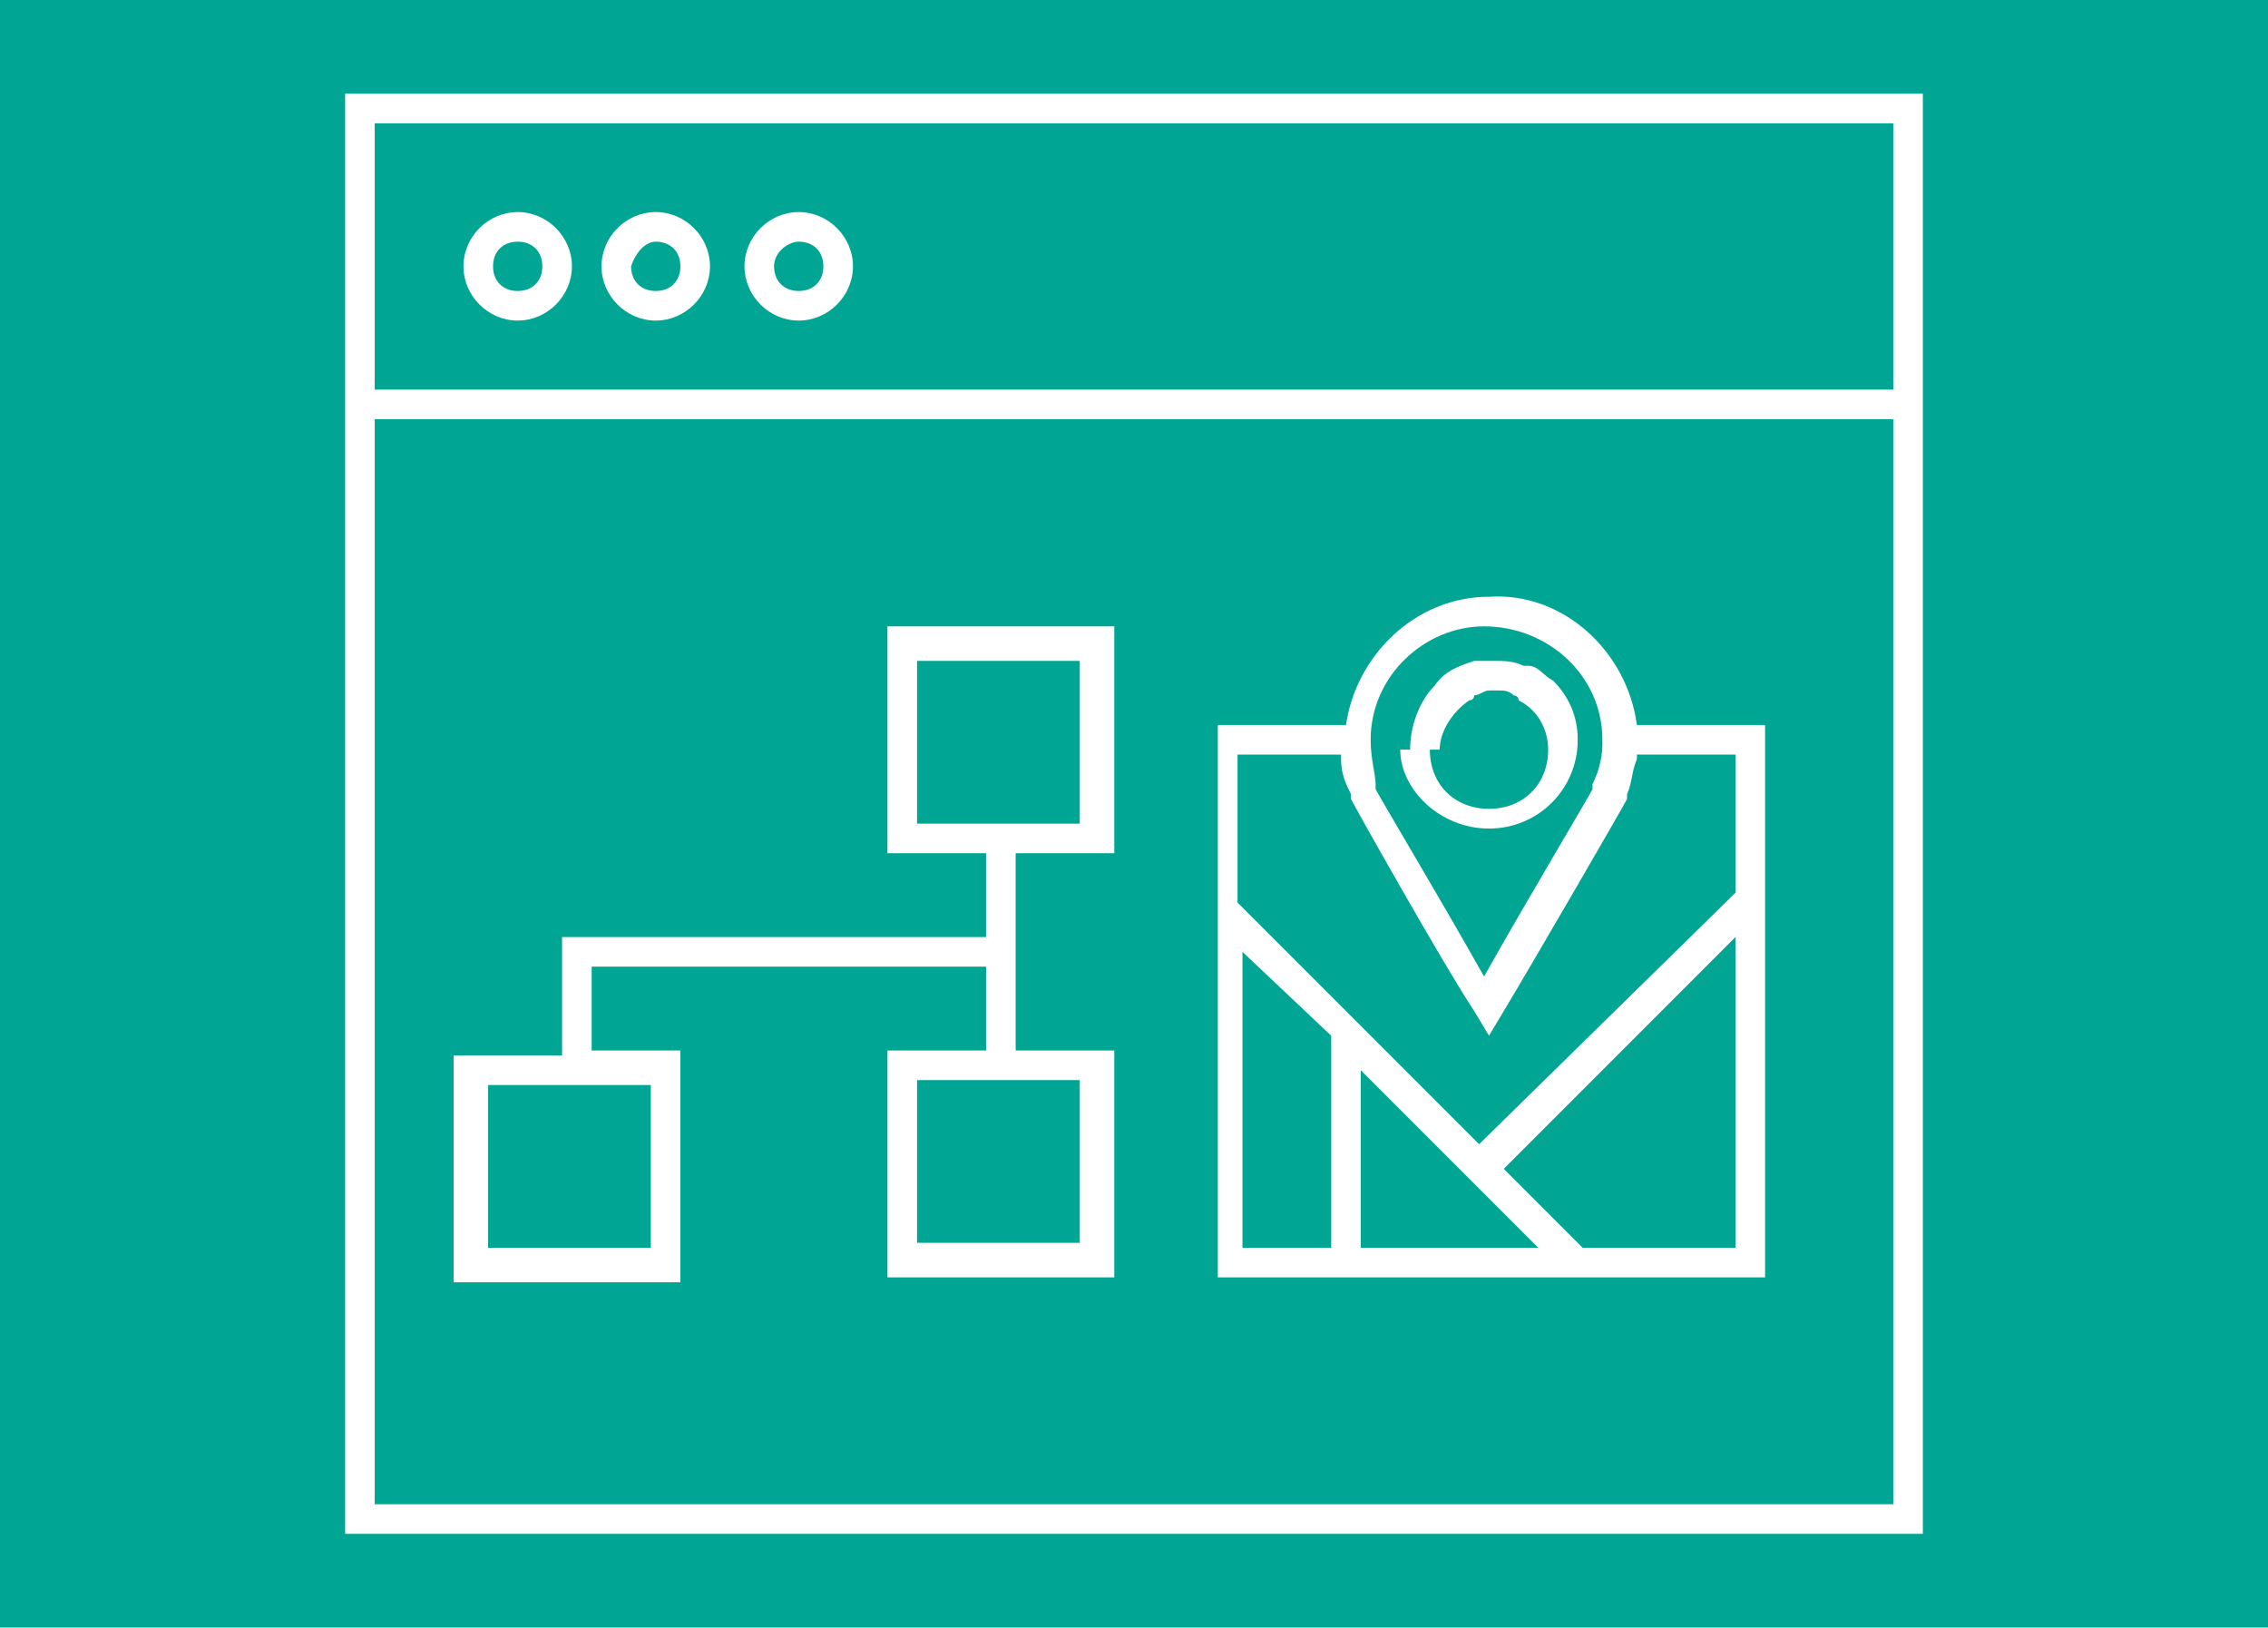
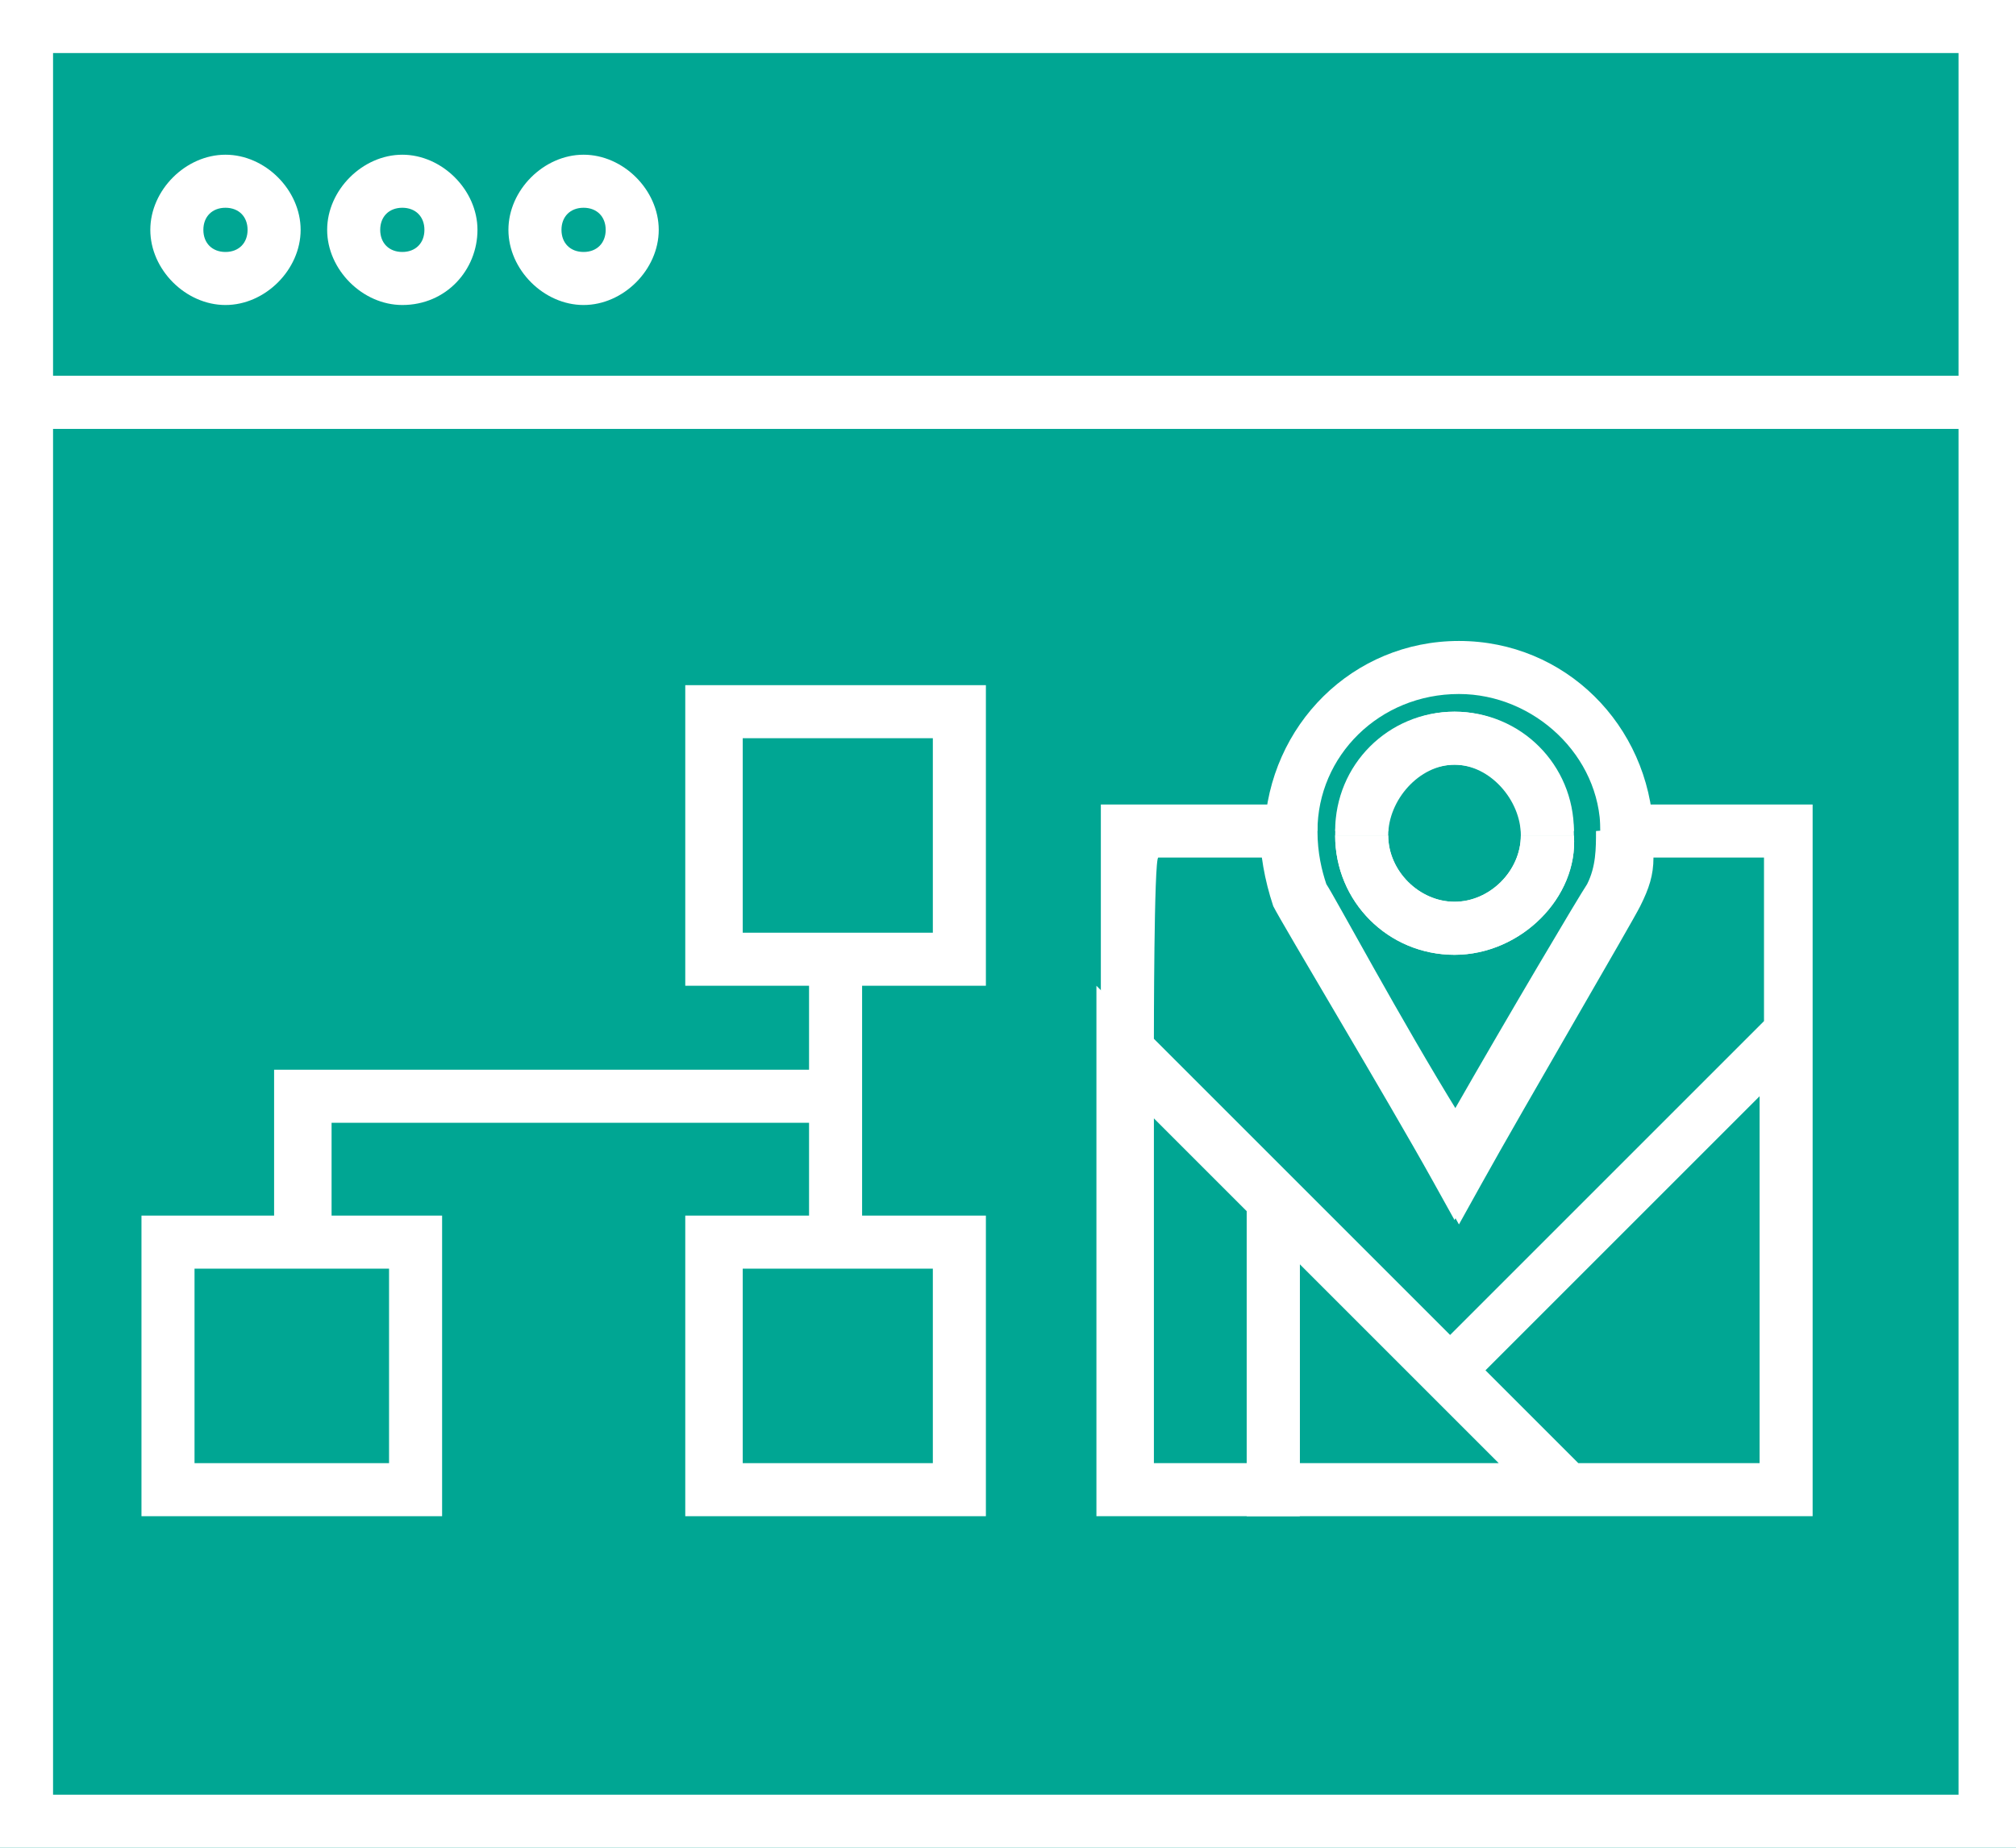
- <svg xmlns="http://www.w3.org/2000/svg" version="1.1" id="Layer_1" x="0px" y="0px" viewBox="0 0 46 33" style="enable-background:new 0 0 46 33;" xml:space="preserve">
+ <svg xmlns="http://www.w3.org/2000/svg" version="1.1" id="Layer_1" x="0px" y="0px" viewBox="0 0 45.6 41.8" style="enable-background:new 0 0 45.6 41.8;" xml:space="preserve">
  <style type="text/css">
	.st0{fill:#00A693;}
	.st1{fill:#FFFFFF;}
</style>
-   <rect class="st0" width="46" height="33" />
+   <rect class="st0" width="45.6" height="41.8" />
  <g>
-     <path class="st1" d="M7,1.8v6v0.6v22.7h32V8.5V7.9v-6H7z M38.4,30.5H7.6V8.5h30.8V30.5z M38.4,7.9H7.6V2.5h30.8V7.9z" />
-     <path class="st1" d="M10.5,6.5c0.6,0,1.1-0.5,1.1-1.1s-0.5-1.1-1.1-1.1c-0.6,0-1.1,0.5-1.1,1.1S9.9,6.5,10.5,6.5z M10.5,4.9   c0.3,0,0.5,0.2,0.5,0.5c0,0.3-0.2,0.5-0.5,0.5c-0.3,0-0.5-0.2-0.5-0.5C10,5.1,10.2,4.9,10.5,4.9z" />
-     <path class="st1" d="M13.3,6.5c0.6,0,1.1-0.5,1.1-1.1s-0.5-1.1-1.1-1.1c-0.6,0-1.1,0.5-1.1,1.1S12.7,6.5,13.3,6.5z M13.3,4.9   c0.3,0,0.5,0.2,0.5,0.5c0,0.3-0.2,0.5-0.5,0.5c-0.3,0-0.5-0.2-0.5-0.5C12.9,5.1,13.1,4.9,13.3,4.9z" />
-     <path class="st1" d="M16.2,6.5c0.6,0,1.1-0.5,1.1-1.1s-0.5-1.1-1.1-1.1s-1.1,0.5-1.1,1.1S15.6,6.5,16.2,6.5z M16.2,4.9   c0.3,0,0.5,0.2,0.5,0.5c0,0.3-0.2,0.5-0.5,0.5s-0.5-0.2-0.5-0.5C15.7,5.1,16,4.9,16.2,4.9z" />
-     <path class="st1" d="M13.8,21.3H12v-1.7H20v1.7h-2v4.6h4.6v-4.6h-2v-4h2v-4.6H18v4.6h2V19h-8.6v2.4H9.2v4.6h4.6V21.3z M18.6,16.7   v-3.3h3.3v3.3H18.6z M21.9,21.9v3.3h-3.3v-3.3H21.9z M13.2,25.3H9.9v-3.3h3.3V25.3z" />
-     <path class="st1" d="M27.6,25.9h8.2V14.7h-2.6c-0.2-1.5-1.5-2.7-3-2.6c-1.5,0-2.7,1.2-2.9,2.6h-2.6v3.1v0.9v7.2L27.6,25.9   L27.6,25.9z M27.6,25.3v-3.6l3.6,3.6H27.6z M35.2,25.3h-3.1l-1.6-1.6l4.7-4.7V25.3z M27.8,15c0-1.3,1.1-2.3,2.3-2.3   c1.3,0,2.4,1,2.4,2.3l0,0l0,0.1c0,0.3-0.1,0.6-0.2,0.8l0,0.1c-0.1,0.2-1.3,2.2-2.2,3.8c-0.9-1.6-2.1-3.6-2.2-3.8l0-0.1   C27.9,15.7,27.8,15.4,27.8,15L27.8,15z M25.2,15.3h2c0,0,0,0.1,0,0.1c0,0.3,0.1,0.5,0.2,0.7l0,0.1c0.1,0.2,1.9,3.4,2.5,4.3l0.3,0.5   l0.3-0.5c0.6-1,2.4-4.1,2.5-4.3l0-0.1c0.1-0.2,0.1-0.5,0.2-0.7c0,0,0-0.1,0-0.1h2v2.8L30,23.2l-2.5-2.5l-2.4-2.4V15.3z M27,25.3   h-1.8v-6L27,21V25.3z" />
-     <path class="st1" d="M30.2,16.8c1,0,1.8-0.8,1.8-1.8h0c0,0,0,0,0,0c0,0,0,0,0,0l0,0l0,0c0-0.5-0.2-0.9-0.5-1.2c0,0,0,0,0,0   c-0.2-0.1-0.3-0.3-0.5-0.3c0,0,0,0-0.1,0c-0.2-0.1-0.4-0.1-0.6-0.1c0,0,0,0,0,0c0,0,0,0,0,0c0,0,0,0,0,0c0,0-0.1,0-0.1,0   c-0.1,0-0.1,0-0.2,0c0,0,0,0-0.1,0c-0.3,0.1-0.6,0.2-0.8,0.5c-0.3,0.3-0.5,0.8-0.5,1.3l0.3,0l0.3,0c0-0.4,0.3-0.8,0.6-1   c0,0,0.1,0,0.1-0.1c0.1,0,0.2-0.1,0.3-0.1c0,0,0.1,0,0.1,0c0,0,0,0,0,0c0,0,0.1,0,0.1,0c0.1,0,0.2,0,0.3,0.1c0,0,0.1,0,0.1,0.1   c0.4,0.2,0.6,0.6,0.6,1l0.2,0l-0.2,0c0,0.7-0.5,1.2-1.2,1.2c-0.7,0-1.2-0.5-1.2-1.2l-0.3,0l-0.3,0C28.4,16,29.2,16.8,30.2,16.8z" />
+     <g>
+       <g>
+         <path class="st1" d="M45.6,9.7H0V0h45.6V9.7z M1.2,8.5h43.1V1.2H1.2V8.5z" />
+       </g>
+       <g>
+         <path class="st1" d="M45.6,41.8H0V8.5h45.6V41.8z M1.2,40.6h43.1V9.7H1.2V40.6z" />
+       </g>
+     </g>
+     <g>
+       <path class="st1" d="M5.1,6.9c-0.9,0-1.7-0.8-1.7-1.7s0.8-1.7,1.7-1.7s1.7,0.8,1.7,1.7S6,6.9,5.1,6.9z M5.1,4.7    c-0.3,0-0.5,0.2-0.5,0.5s0.2,0.5,0.5,0.5s0.5-0.2,0.5-0.5C5.6,4.9,5.4,4.7,5.1,4.7z" />
+     </g>
+     <g>
+       <path class="st1" d="M9.1,6.9c-0.9,0-1.7-0.8-1.7-1.7s0.8-1.7,1.7-1.7s1.7,0.8,1.7,1.7S10.1,6.9,9.1,6.9z M9.1,4.7    c-0.3,0-0.5,0.2-0.5,0.5s0.2,0.5,0.5,0.5s0.5-0.2,0.5-0.5C9.6,4.9,9.4,4.7,9.1,4.7z" />
+     </g>
+     <g>
+       <path class="st1" d="M13.2,6.9c-0.9,0-1.7-0.8-1.7-1.7s0.8-1.7,1.7-1.7s1.7,0.8,1.7,1.7S14.1,6.9,13.2,6.9z M13.2,4.7    c-0.3,0-0.5,0.2-0.5,0.5s0.2,0.5,0.5,0.5s0.5-0.2,0.5-0.5C13.7,4.9,13.5,4.7,13.2,4.7z" />
+     </g>
+     <g>
+       <g>
+         <rect x="18.3" y="21.7" class="st1" width="1.2" height="6.5" />
+       </g>
+       <g>
+         <g>
+           <path class="st1" d="M22.3,22.3h-6.8v-6.8h6.8V22.3z M16.8,21.1h4.3v-4.4h-4.3V21.1z" />
+         </g>
+         <g>
+           <g>
+             <path class="st1" d="M10,34.3H3.2v-6.8H10V34.3z M4.4,33.1h4.4v-4.4H4.4V33.1z" />
+           </g>
+           <g>
+             <path class="st1" d="M22.3,34.3h-6.8v-6.8h6.8V34.3z M16.8,33.1h4.3v-4.4h-4.3V33.1z" />
+           </g>
+         </g>
+         <g>
+           <polygon class="st1" points="7.5,28.3 6.2,28.3 6.2,24.2 18.9,24.2 18.9,25.4 7.5,25.4     " />
+         </g>
+       </g>
+     </g>
+     <g>
+       <g>
+         <path class="st1" d="M29.4,34.3h-4.6v-12l4.6,4.6V34.3z M26.1,33.1h2.1v-5.7l-2.1-2.1V33.1z" />
+       </g>
+       <g>
+         <path class="st1" d="M41,34.3H28.2v-7L24.9,24v-5.8h4.9v0.6c0,0.5,0.1,0.9,0.2,1.2c0.2,0.3,1.7,3.1,3,5.2c1.2-2.1,2.8-4.8,3-5.1     c0.2-0.4,0.2-0.8,0.2-1.2v-0.6l0.6-0.1H41V34.3L41,34.3z M35.7,33.1h4.1v-8.3L33.6,31L35.7,33.1z M29.4,33.1h4.5l-4.5-4.5     C29.4,28.6,29.4,33.1,29.4,33.1z M26.1,23.5l6.7,6.7l7.1-7.1v-3.7h-2.5c0,0.4-0.1,0.7-0.3,1.1s-2.6,4.5-3.6,6.3L33,27.7l-0.5-0.9     c-1-1.8-3.4-5.8-3.5-6.2c-0.2-0.4-0.3-0.8-0.3-1.2h-2.5C26.1,19.4,26.1,23.5,26.1,23.5z" />
+       </g>
+       <g>
+         <path class="st1" d="M34.4,18.8c0-0.8-0.7-1.5-1.5-1.5s-1.5,0.7-1.5,1.5h-1.2c0-1.5,1.2-2.7,2.7-2.7s2.7,1.2,2.7,2.7H34.4z" />
+       </g>
+       <g>
+         <path class="st1" d="M29.8,18.8h-1.2c0.1-2.4,2-4.3,4.4-4.3s4.3,1.9,4.4,4.3h-1.2c0-1.7-1.5-3.1-3.2-3.1     C31.2,15.7,29.8,17.1,29.8,18.8z" />
+       </g>
+       <g>
+         <path class="st1" d="M32.9,27.6l-0.5-0.9c-1-1.8-3.4-5.8-3.6-6.2c-0.2-0.6-0.3-1.2-0.3-1.7l1.2-0.1v0.1c0,0.4,0.1,0.8,0.2,1.1     c0.2,0.3,1.7,3.1,3,5.2c1.2-2.1,2.8-4.8,3-5.1c0.2-0.4,0.2-0.8,0.2-1.2l1.2-0.1c0,0.7-0.1,1.2-0.3,1.7c-0.2,0.4-2.6,4.5-3.6,6.3     L32.9,27.6z" />
+       </g>
+       <g>
+         <path class="st1" d="M32.9,21.6c-1.5,0-2.7-1.2-2.7-2.7h1.2c0,0.8,0.7,1.5,1.5,1.5s1.5-0.7,1.5-1.5h1.2l0,0     C35.7,20.3,34.4,21.6,32.9,21.6z" />
+       </g>
+       <g>
+         <path class="st1" d="M34.4,18.9c0-0.8-0.7-1.6-1.5-1.6s-1.5,0.8-1.5,1.6h-1.2c0-1.5,1.2-2.8,2.7-2.8s2.7,1.3,2.7,2.8L34.4,18.9z" />
+       </g>
+       <g>
+         <path class="st1" d="M32.9,21.6c-1.5,0-2.7-1.2-2.7-2.7h1.2l0,0c0,0.8,0.7,1.5,1.5,1.5s1.5-0.7,1.5-1.5h1.2     C35.7,20.3,34.4,21.6,32.9,21.6z" />
+       </g>
+     </g>
  </g>
</svg>
